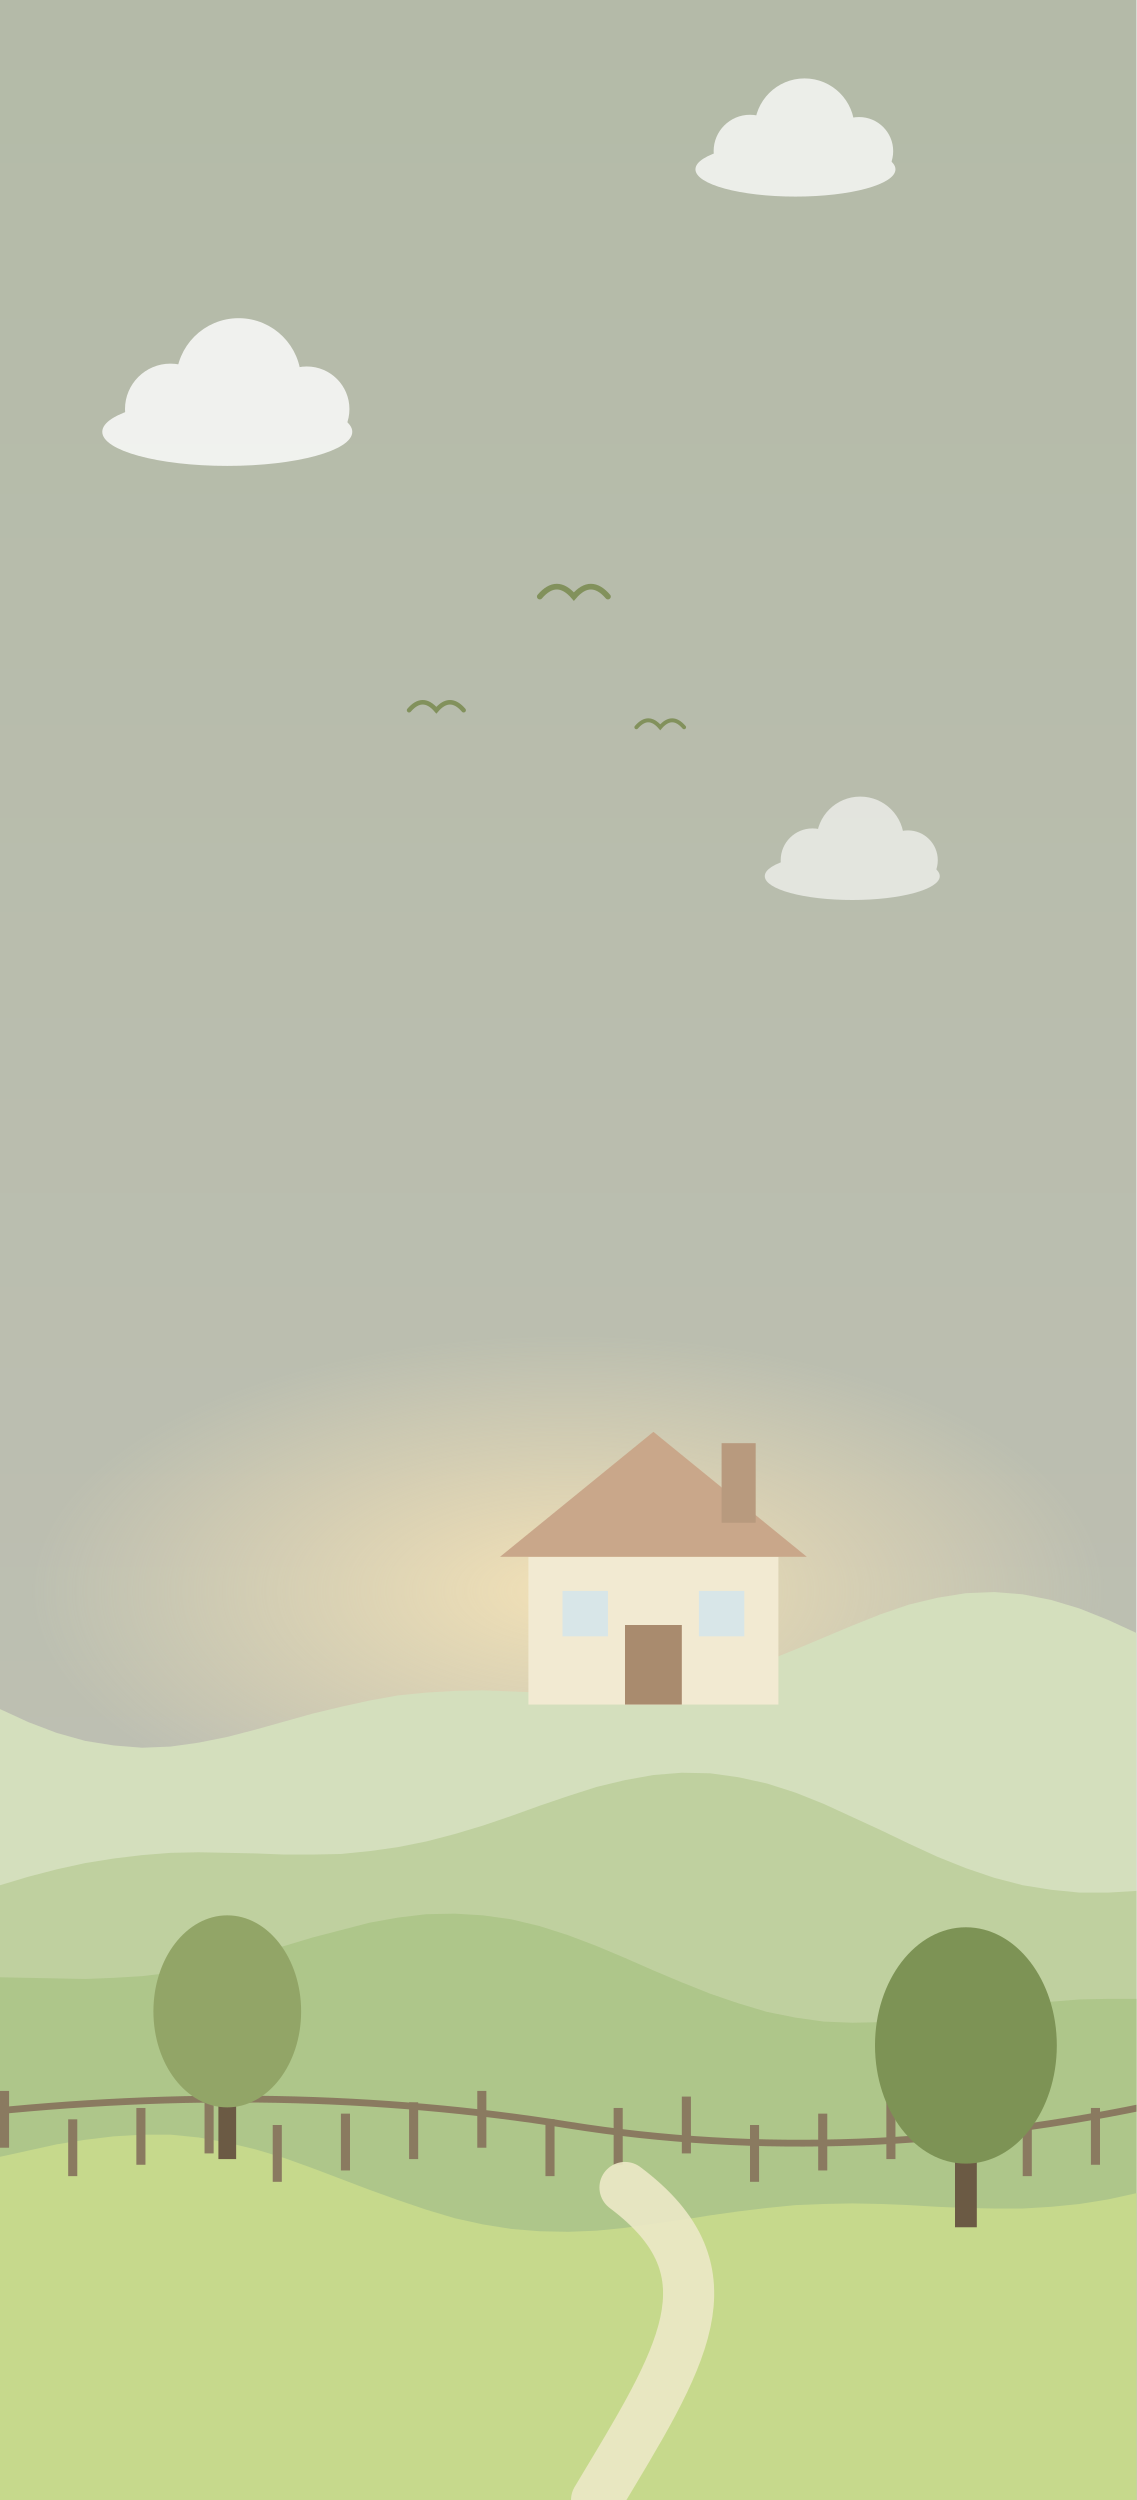
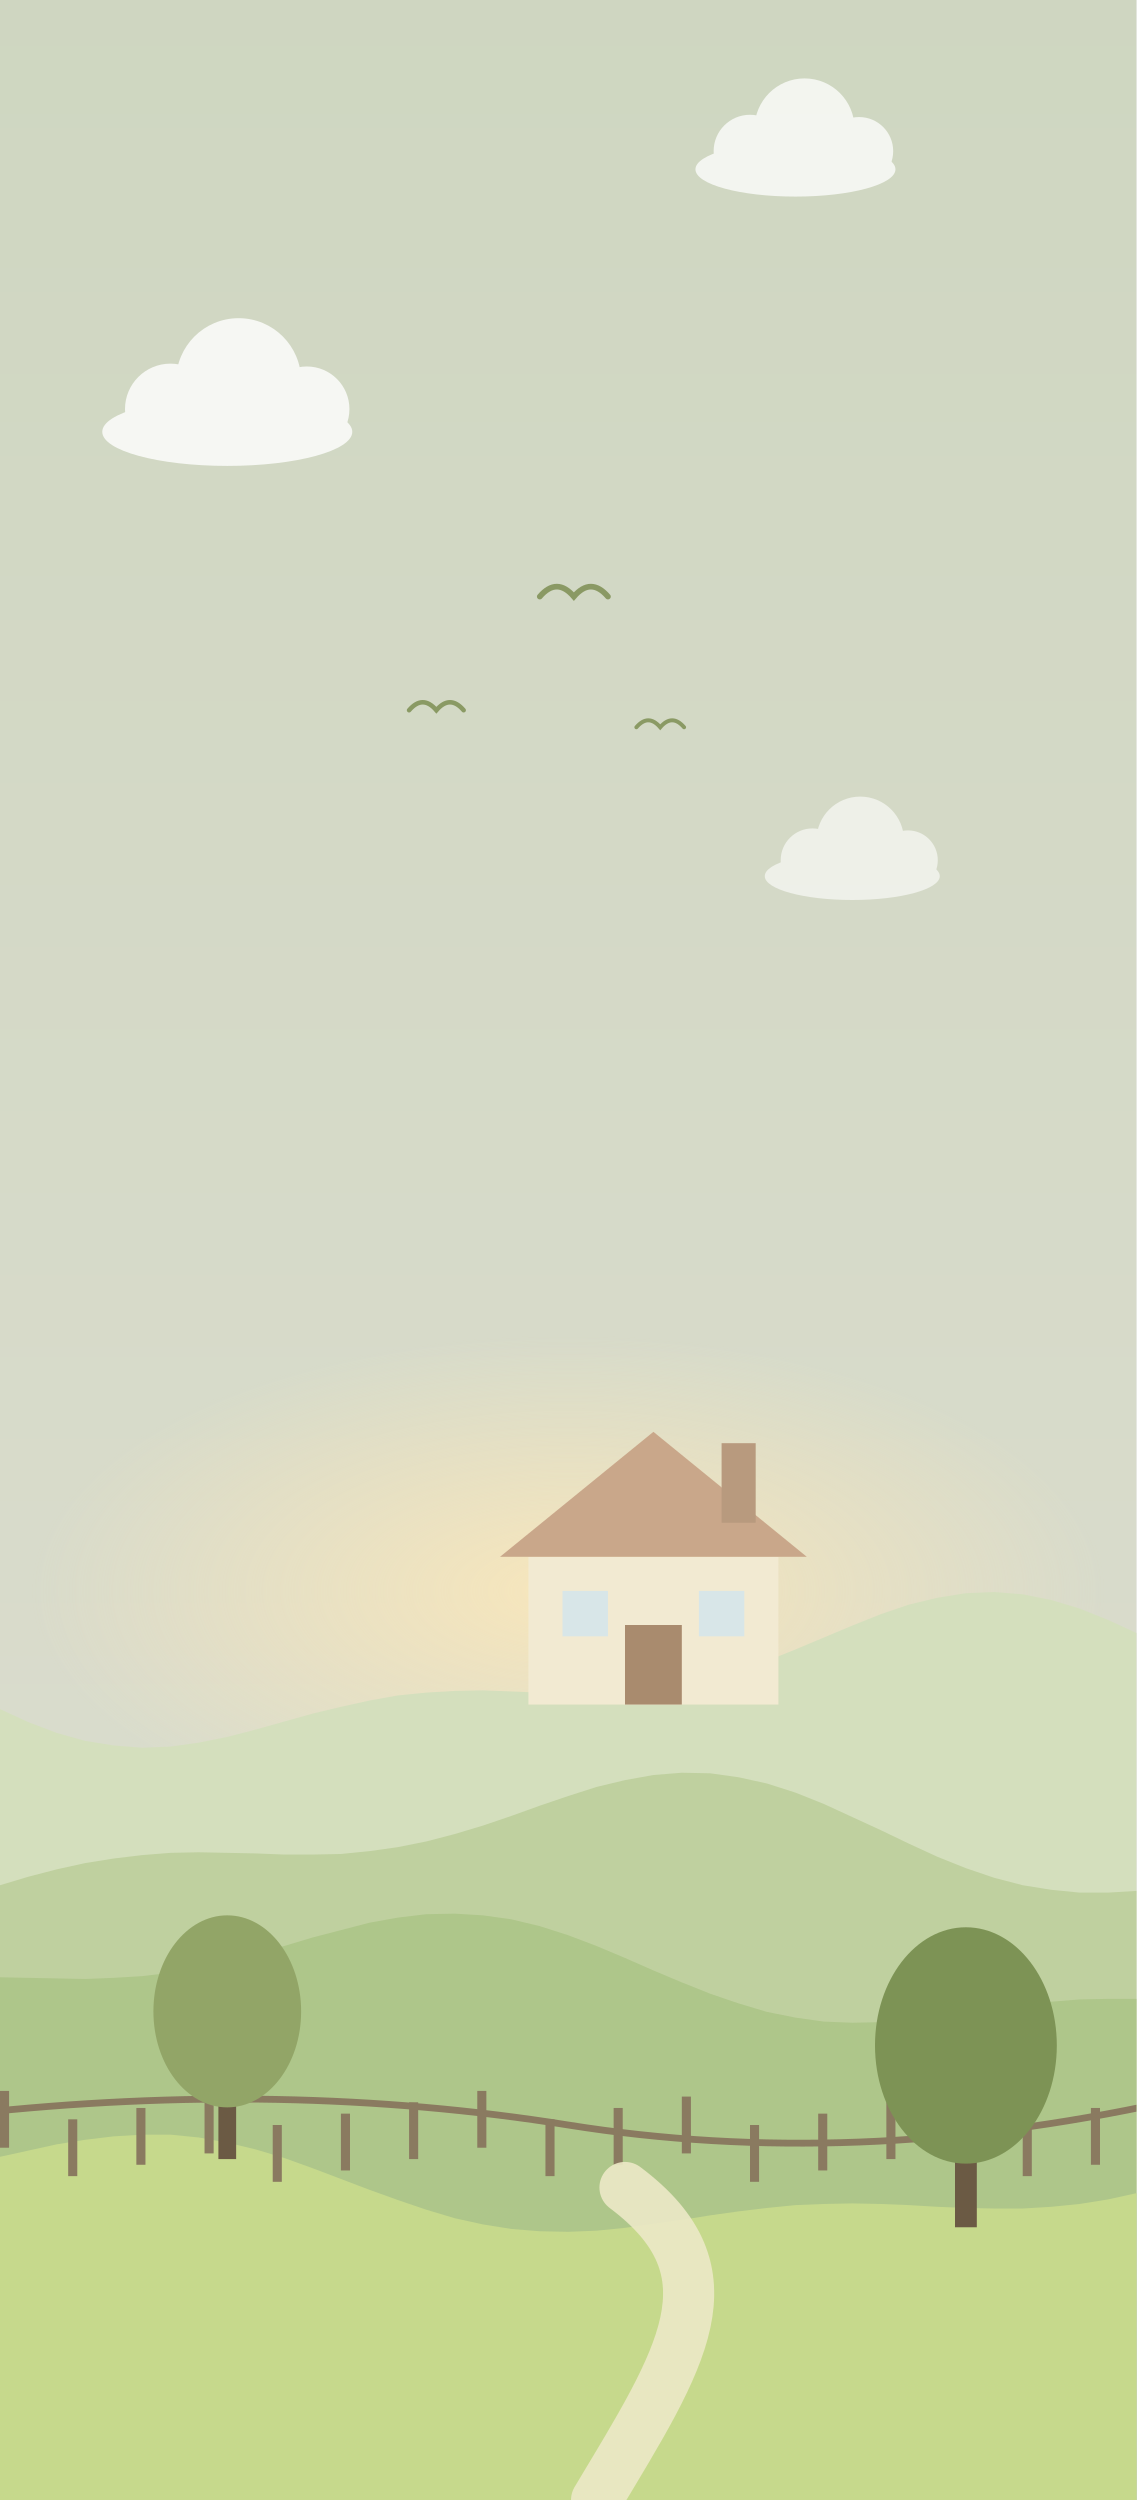
<svg xmlns="http://www.w3.org/2000/svg" viewBox="0 -80 200 440" preserveAspectRatio="xMidYMax slice">
  <defs>
    <linearGradient id="s" x1="0" y1="0" x2="0" y2="1">
-       <stop offset="0" stop-color="#b3baa7" />
-       <stop offset="1" stop-color="#c1c1b6" />
+       <stop offset="0" stop-color="#ced6c0" />
+       <stop offset="1" stop-color="#deded1" />
    </linearGradient>
    <radialGradient id="gl" cx=".5" cy=".5" r=".5">
      <stop offset="0" stop-color="#ffe9b8" stop-opacity=".8" />
      <stop offset="1" stop-color="#ffe9b8" stop-opacity="0" />
    </radialGradient>
  </defs>
  <rect y="-100" width="200" height="460" fill="url(#s)" />
  <g fill="#ffffff" opacity="0.8" transform="translate(40,-10) scale(1.0)">
    <ellipse cx="0" cy="6" rx="22" ry="6" />
    <circle cx="-10" cy="2" r="8" />
    <circle cx="2" cy="-3" r="11" />
    <circle cx="14" cy="2" r="7.5" />
  </g>
  <g fill="#ffffff" opacity="0.75" transform="translate(140,-55) scale(0.8)">
    <ellipse cx="0" cy="6" rx="22" ry="6" />
    <circle cx="-10" cy="2" r="8" />
    <circle cx="2" cy="-3" r="11" />
    <circle cx="14" cy="2" r="7.5" />
  </g>
  <g fill="#ffffff" opacity="0.6" transform="translate(150,70) scale(0.7)">
    <ellipse cx="0" cy="6" rx="22" ry="6" />
    <circle cx="-10" cy="2" r="8" />
    <circle cx="2" cy="-3" r="11" />
    <circle cx="14" cy="2" r="7.5" />
  </g>
  <path d="M0,0 q3,-3.5 6,0 q3,-3.5 6,0" fill="none" stroke="#6b7f3a" stroke-width="1" stroke-linecap="round" opacity=".7" transform="translate(95,25) scale(1)" />
  <path d="M0,0 q3,-3.5 6,0 q3,-3.5 6,0" fill="none" stroke="#6b7f3a" stroke-width="1" stroke-linecap="round" opacity=".7" transform="translate(72,45) scale(0.8)" />
  <path d="M0,0 q3,-3.5 6,0 q3,-3.5 6,0" fill="none" stroke="#6b7f3a" stroke-width="1" stroke-linecap="round" opacity=".7" transform="translate(112,48) scale(0.7)" />
  <ellipse cx="100" cy="200" rx="95" ry="45" fill="url(#gl)" />
  <path d="M-5 360 L-5 218.2 L0 220.8 L5 223.1 L10 225.0 L15 226.4 L20 227.2 L25 227.6 L30 227.4 L35 226.7 L40 225.7 L45 224.4 L50 223.0 L55 221.6 L60 220.4 L65 219.3 L70 218.4 L75 217.9 L80 217.6 L85 217.5 L90 217.7 L95 217.9 L100 218.1 L105 218.2 L110 218.0 L115 217.6 L120 216.8 L125 215.6 L130 214.1 L135 212.3 L140 210.3 L145 208.2 L150 206.1 L155 204.1 L160 202.4 L165 201.2 L170 200.4 L175 200.2 L180 200.6 L185 201.6 L190 203.1 L195 205.1 L200 207.4 L205 209.9 L205 360Z" fill="#d4dfbd" opacity="1" />
  <path d="M-5 360 L-5 253.2 L0 251.8 L5 250.3 L10 249.0 L15 247.9 L20 247.1 L25 246.5 L30 246.1 L35 246.0 L40 246.1 L45 246.2 L50 246.4 L55 246.4 L60 246.3 L65 245.8 L70 245.1 L75 244.1 L80 242.8 L85 241.3 L90 239.6 L95 237.8 L100 236.1 L105 234.5 L110 233.3 L115 232.4 L120 232.0 L125 232.1 L130 232.8 L135 233.9 L140 235.5 L145 237.5 L150 239.8 L155 242.1 L160 244.5 L165 246.8 L170 248.8 L175 250.5 L180 251.8 L185 252.6 L190 253.1 L195 253.1 L200 252.8 L205 252.3 L205 360Z" fill="#bfd09f" opacity="1" />
  <g transform="translate(115 214)">
    <rect x="-22" y="-20" width="44" height="26" fill="#f2ead2" />
    <path d="M-27 -20 L0 -42 L27 -20Z" fill="#c9a78a" />
    <rect x="-5" y="-8" width="10" height="14" fill="#a98b6e" />
    <rect x="-16" y="-14" width="8" height="8" fill="#d8e6e8" />
    <rect x="8" y="-14" width="8" height="8" fill="#d8e6e8" />
    <rect x="12" y="-40" width="6" height="14" fill="#b89a7e" />
  </g>
  <path d="M-5 360 L-5 268.0 L0 268.0 L5 268.1 L10 268.2 L15 268.3 L20 268.1 L25 267.8 L30 267.2 L35 266.3 L40 265.2 L45 263.9 L50 262.5 L55 261.0 L60 259.7 L65 258.4 L70 257.5 L75 256.9 L80 256.8 L85 257.1 L90 257.8 L95 259.0 L100 260.6 L105 262.5 L110 264.6 L115 266.8 L120 268.9 L125 270.9 L130 272.6 L135 274.1 L140 275.1 L145 275.8 L150 276.0 L155 275.9 L160 275.6 L165 275.0 L170 274.3 L175 273.5 L180 272.9 L185 272.3 L190 271.9 L195 271.8 L200 271.8 L205 272.0 L205 360Z" fill="#aec68a" opacity="1" />
  <path d="M-5 360 L-5 300.7 L0 299.6 L5 298.5 L10 297.4 L15 296.6 L20 296.0 L25 295.7 L30 295.7 L35 296.2 L40 297.1 L45 298.3 L50 299.8 L55 301.6 L60 303.5 L65 305.4 L70 307.2 L75 308.9 L80 310.4 L85 311.5 L90 312.3 L95 312.7 L100 312.8 L105 312.6 L110 312.1 L115 311.4 L120 310.7 L125 309.9 L130 309.2 L135 308.6 L140 308.1 L145 307.9 L150 307.8 L155 307.9 L160 308.1 L165 308.4 L170 308.6 L175 308.7 L180 308.7 L185 308.4 L190 307.9 L195 307.1 L200 306.0 L205 304.6 L205 360Z" fill="#c6d98c" opacity="1" />
  <rect x="0" y="288" width="1.6" height="10" fill="#8a7a60" />
  <rect x="12" y="293" width="1.6" height="10" fill="#8a7a60" />
  <rect x="24" y="291" width="1.6" height="10" fill="#8a7a60" />
  <rect x="36" y="289" width="1.6" height="10" fill="#8a7a60" />
  <rect x="48" y="294" width="1.6" height="10" fill="#8a7a60" />
  <rect x="60" y="292" width="1.6" height="10" fill="#8a7a60" />
  <rect x="72" y="290" width="1.6" height="10" fill="#8a7a60" />
  <rect x="84" y="288" width="1.6" height="10" fill="#8a7a60" />
  <rect x="96" y="293" width="1.6" height="10" fill="#8a7a60" />
  <rect x="108" y="291" width="1.6" height="10" fill="#8a7a60" />
  <rect x="120" y="289" width="1.6" height="10" fill="#8a7a60" />
  <rect x="132" y="294" width="1.6" height="10" fill="#8a7a60" />
  <rect x="144" y="292" width="1.6" height="10" fill="#8a7a60" />
  <rect x="156" y="290" width="1.6" height="10" fill="#8a7a60" />
  <rect x="168" y="288" width="1.6" height="10" fill="#8a7a60" />
  <rect x="180" y="293" width="1.6" height="10" fill="#8a7a60" />
  <rect x="192" y="291" width="1.6" height="10" fill="#8a7a60" />
  <rect x="204" y="289" width="1.6" height="10" fill="#8a7a60" />
  <path d="M-5 292 Q50 286 100 294 T205 290" stroke="#8a7a60" stroke-width="1.2" fill="none" />
  <rect x="38.44" y="281.8" width="3.12" height="18.2" fill="#6b5a44" />
  <ellipse cx="40" cy="274.0" rx="13.0" ry="16.9" fill="#92a567" />
  <rect x="168.08" y="289.6" width="3.84" height="22.4" fill="#6b5a44" />
  <ellipse cx="170" cy="280.0" rx="16.0" ry="20.8" fill="#7d9355" />
  <path d="M105 360 C120 335 130 320 110 305" stroke="#ece9c6" stroke-width="9" fill="none" stroke-linecap="round" opacity=".9" />
</svg>
